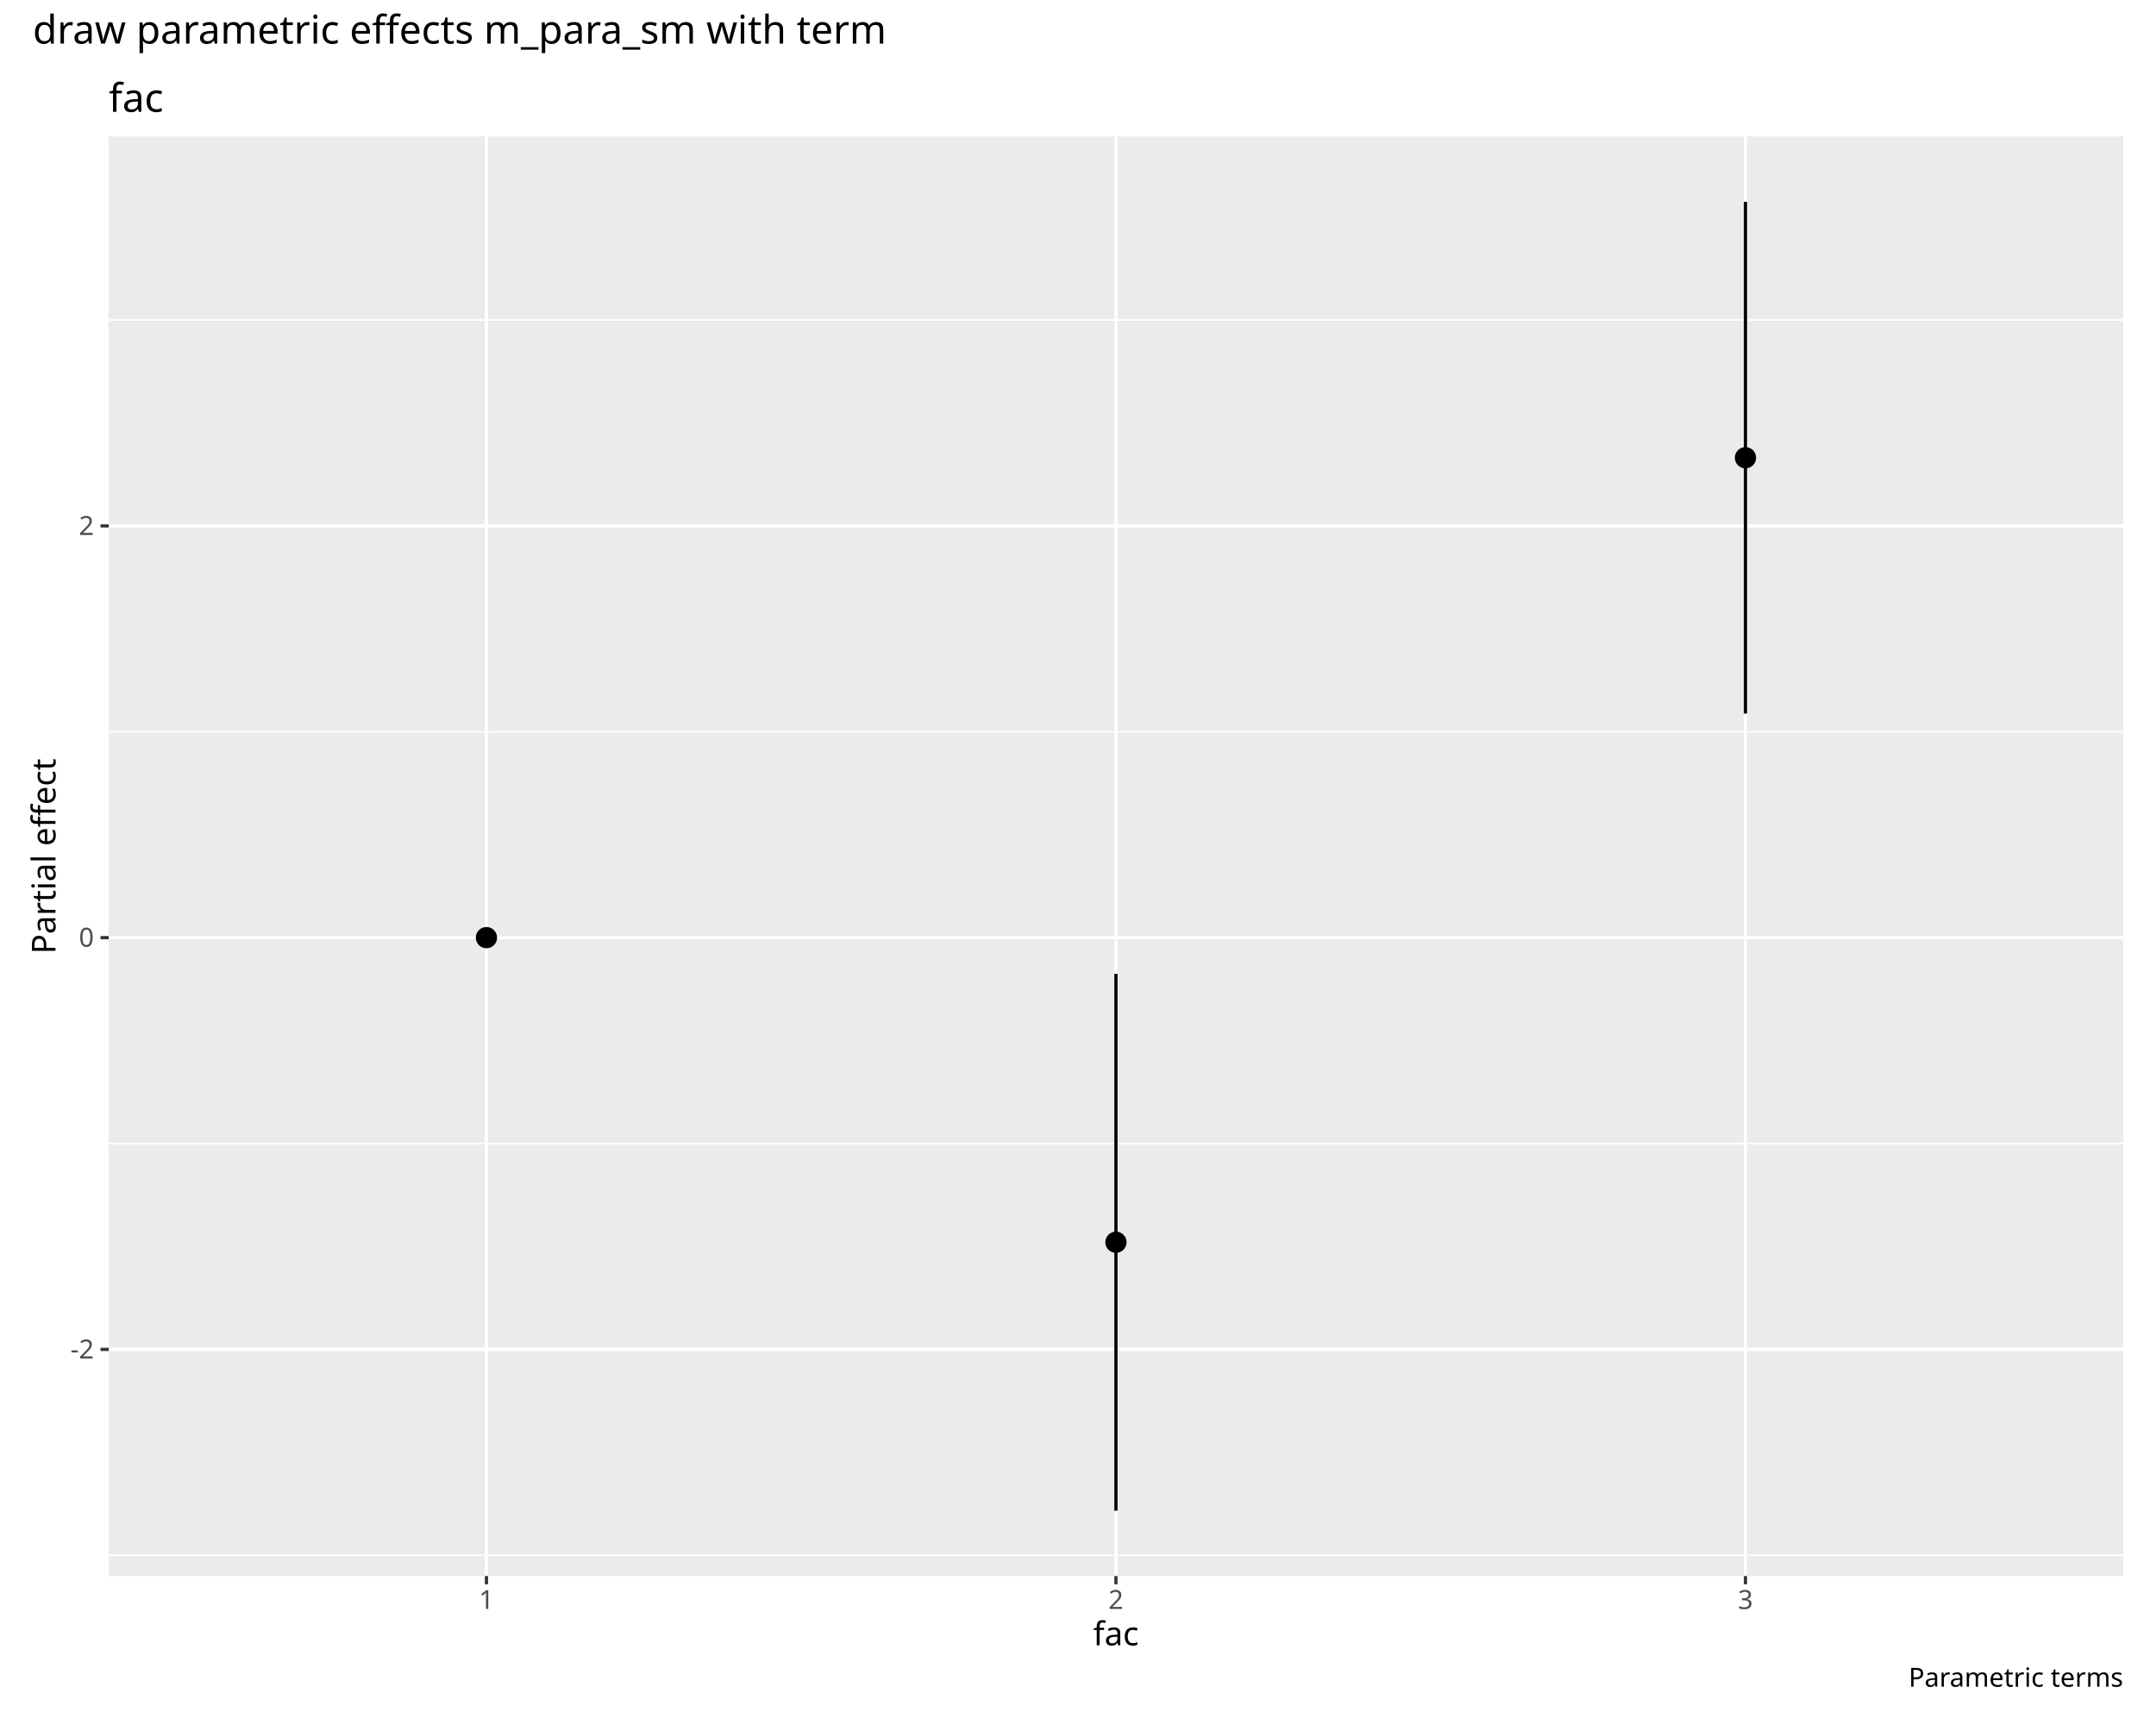
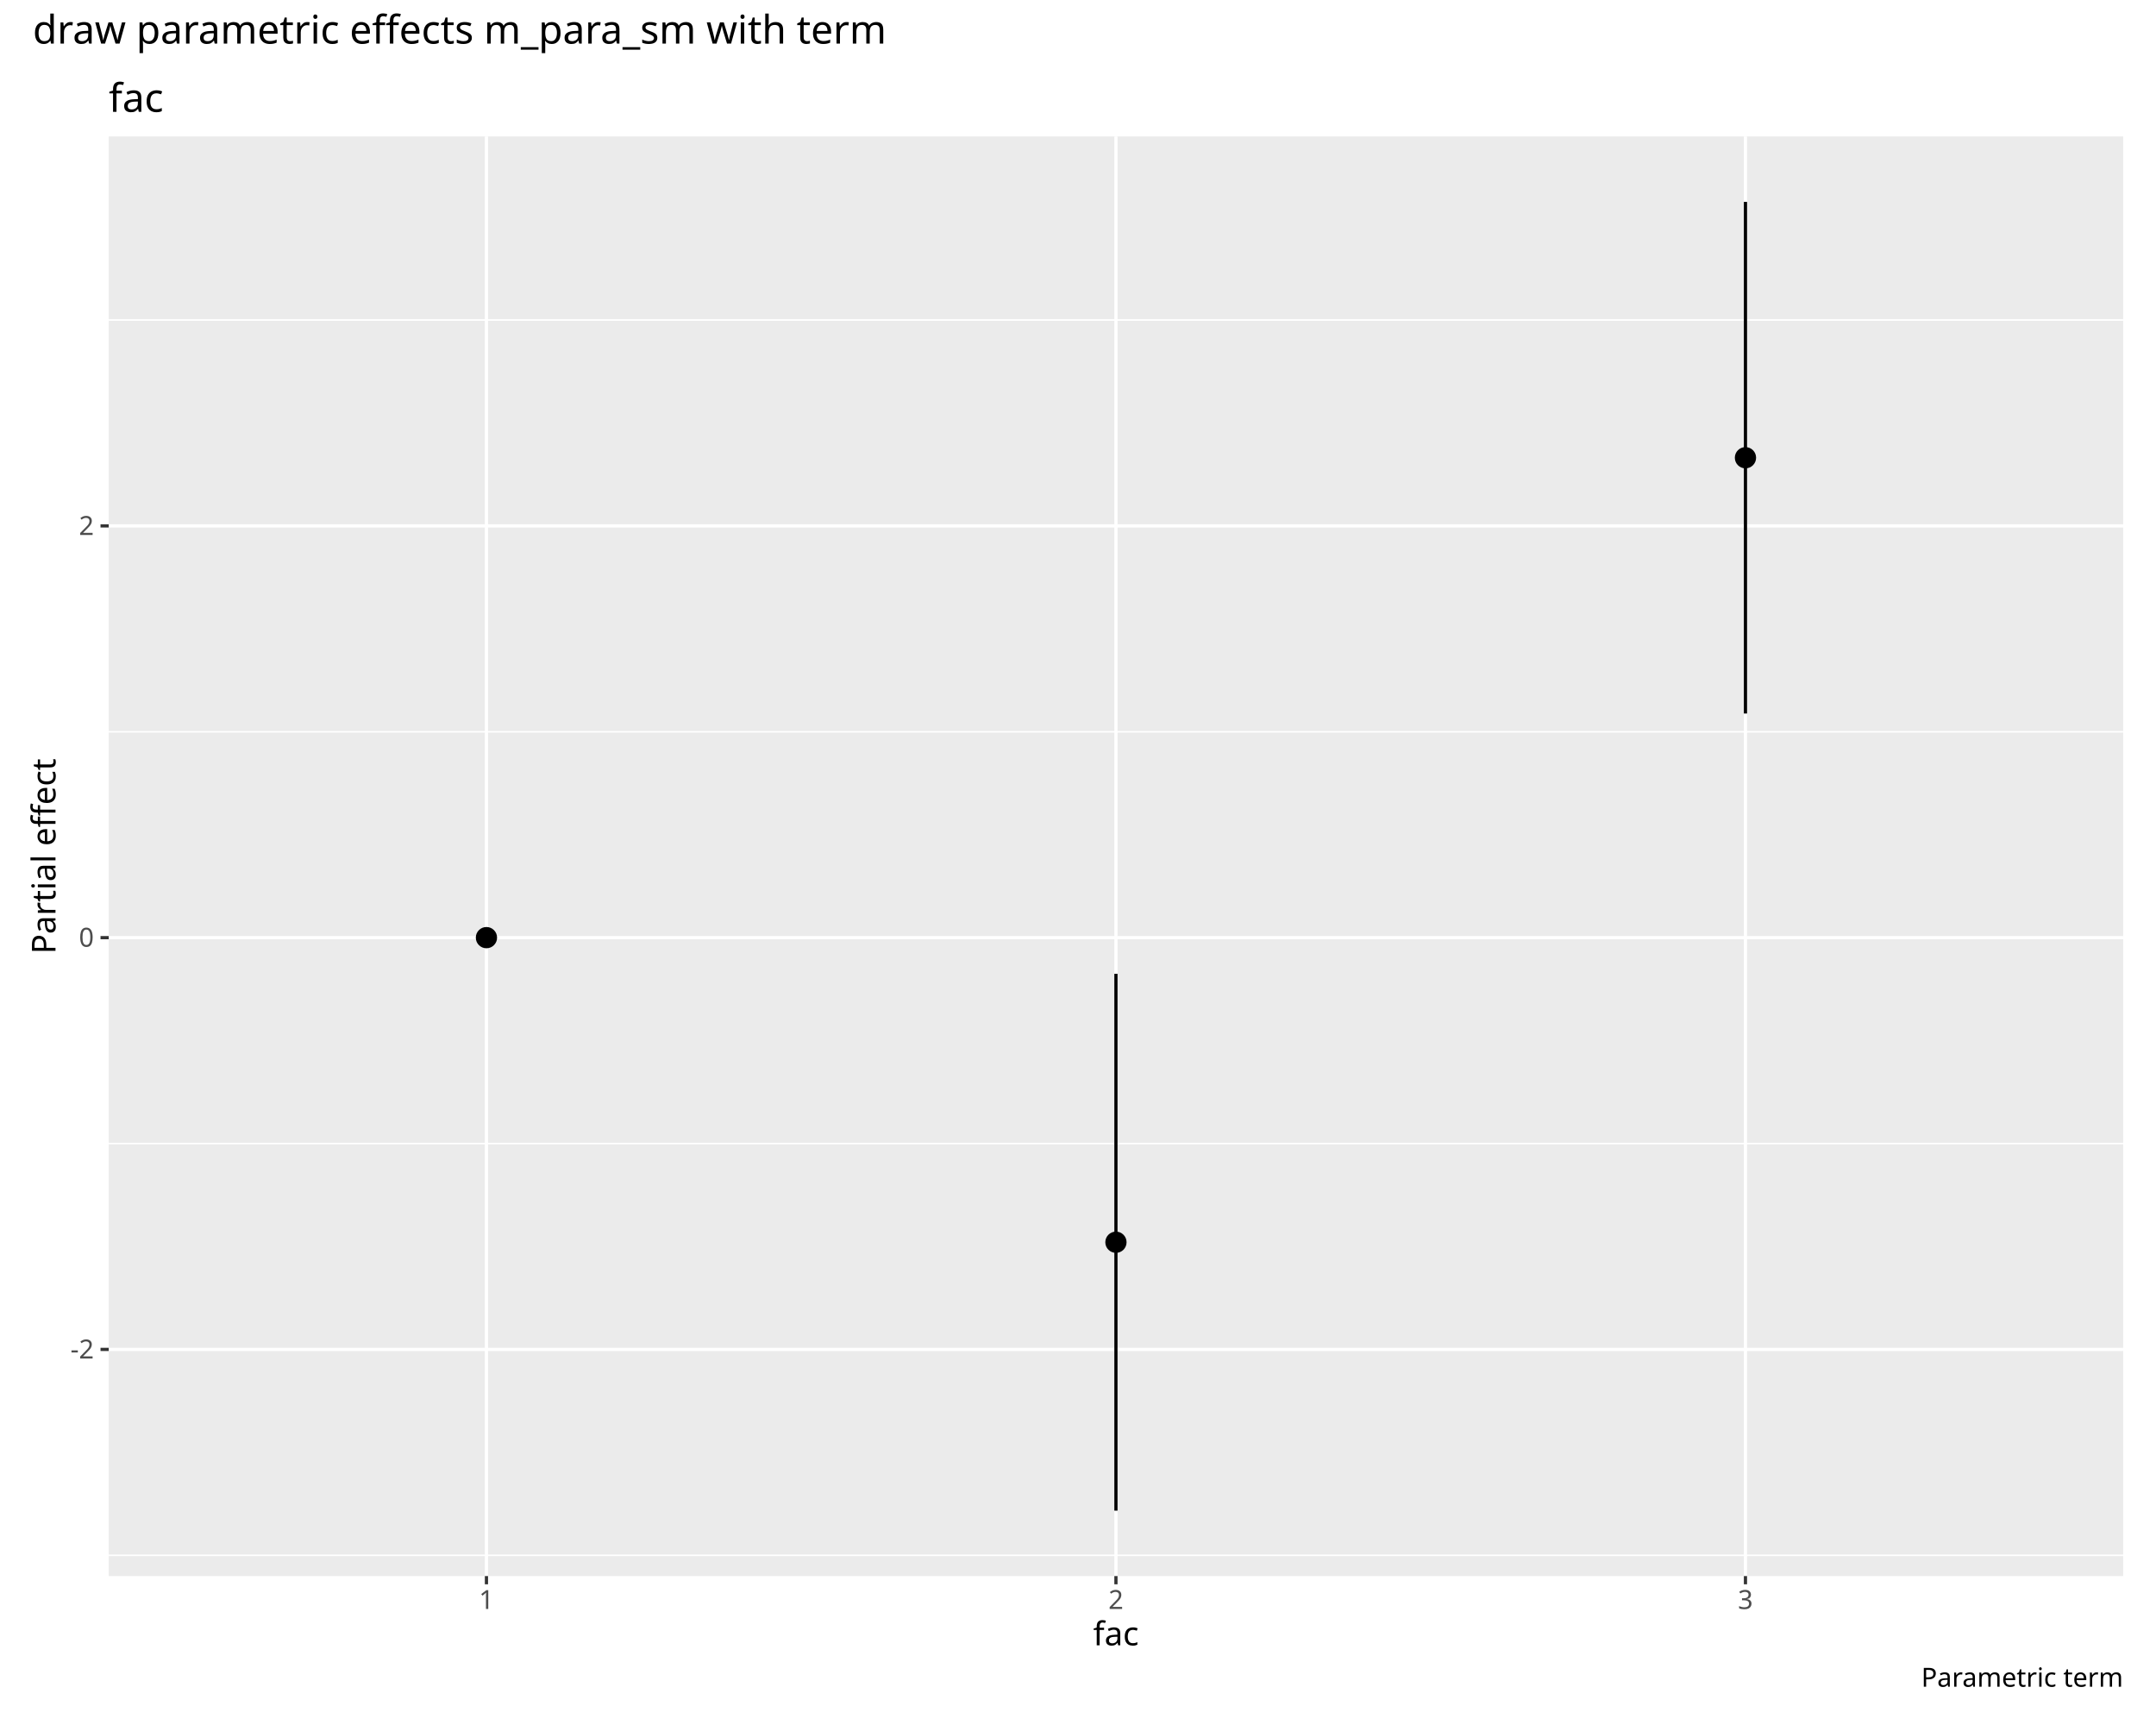
<svg xmlns="http://www.w3.org/2000/svg" class="svglite" data-engine-version="2.0" width="720.00pt" height="576.00pt" viewBox="0 0 720.00 576.00">
  <defs>
    <style type="text/css">
    .svglite line, .svglite polyline, .svglite polygon, .svglite path, .svglite rect, .svglite circle {
      fill: none;
      stroke: #000000;
      stroke-linecap: round;
      stroke-linejoin: round;
      stroke-miterlimit: 10.00;
    }
  </style>
  </defs>
  <rect width="100%" height="100%" style="stroke: none; fill: #FFFFFF;" />
  <defs>
    <clipPath id="cpMC4wMHw3MjAuMDB8MC4wMHw1NzYuMDA=">
      <rect x="0.00" y="0.00" width="720.00" height="576.00" />
    </clipPath>
  </defs>
  <g clip-path="url(#cpMC4wMHw3MjAuMDB8MC4wMHw1NzYuMDA=)">
    <rect x="0.00" y="0.00" width="720.00" height="576.00" style="stroke-width: 1.07; stroke: #FFFFFF; fill: #FFFFFF;" />
  </g>
  <defs>
    <clipPath id="cpNS40OHw3MTQuNTJ8MjIuNzh8NTcwLjUy">
      <rect x="5.48" y="22.78" width="709.04" height="547.74" />
    </clipPath>
  </defs>
  <g clip-path="url(#cpNS40OHw3MTQuNTJ8MjIuNzh8NTcwLjUy)">
    <rect x="5.48" y="22.78" width="709.04" height="547.74" style="stroke-width: 1.07; stroke: #FFFFFF; fill: #FFFFFF;" />
  </g>
  <g clip-path="url(#cpMC4wMHw3MjAuMDB8MC4wMHw1NzYuMDA=)">
</g>
  <defs>
    <clipPath id="cpMzYuMzF8NzA5LjA0fDQ1LjU3fDUyNi4yNw==">
      <rect x="36.31" y="45.57" width="672.73" height="480.70" />
    </clipPath>
  </defs>
  <g clip-path="url(#cpMzYuMzF8NzA5LjA0fDQ1LjU3fDUyNi4yNw==)">
    <rect x="36.31" y="45.57" width="672.73" height="480.70" style="stroke-width: 1.07; stroke: none; fill: #EBEBEB;" />
    <polyline points="36.31,519.34 709.04,519.34 " style="stroke-width: 0.53; stroke: #FFFFFF; stroke-linecap: butt;" />
    <polyline points="36.31,381.84 709.04,381.84 " style="stroke-width: 0.53; stroke: #FFFFFF; stroke-linecap: butt;" />
    <polyline points="36.31,244.35 709.04,244.35 " style="stroke-width: 0.53; stroke: #FFFFFF; stroke-linecap: butt;" />
    <polyline points="36.31,106.85 709.04,106.85 " style="stroke-width: 0.53; stroke: #FFFFFF; stroke-linecap: butt;" />
    <polyline points="36.31,450.59 709.04,450.59 " style="stroke-width: 1.07; stroke: #FFFFFF; stroke-linecap: butt;" />
    <polyline points="36.31,313.09 709.04,313.09 " style="stroke-width: 1.07; stroke: #FFFFFF; stroke-linecap: butt;" />
    <polyline points="36.31,175.60 709.04,175.60 " style="stroke-width: 1.07; stroke: #FFFFFF; stroke-linecap: butt;" />
    <polyline points="162.45,526.27 162.45,45.57 " style="stroke-width: 1.07; stroke: #FFFFFF; stroke-linecap: butt;" />
    <polyline points="372.67,526.27 372.67,45.57 " style="stroke-width: 1.07; stroke: #FFFFFF; stroke-linecap: butt;" />
    <polyline points="582.90,526.27 582.90,45.57 " style="stroke-width: 1.07; stroke: #FFFFFF; stroke-linecap: butt;" />
    <line x1="162.45" y1="313.09" x2="162.45" y2="313.09" style="stroke-width: 1.07; stroke-linecap: butt;" />
    <line x1="582.90" y1="238.26" x2="582.90" y2="67.42" style="stroke-width: 1.07; stroke-linecap: butt;" />
    <line x1="372.67" y1="504.42" x2="372.67" y2="325.18" style="stroke-width: 1.07; stroke-linecap: butt;" />
    <circle cx="162.45" cy="313.09" r="2.84" style="stroke-width: 1.42; fill: #000000;" />
    <circle cx="582.90" cy="152.84" r="2.84" style="stroke-width: 1.42; fill: #000000;" />
    <circle cx="372.67" cy="414.80" r="2.84" style="stroke-width: 1.42; fill: #000000;" />
  </g>
  <g clip-path="url(#cpMC4wMHw3MjAuMDB8MC4wMHw1NzYuMDA=)">
    <text x="31.38" y="453.62" text-anchor="end" style="font-size: 8.80px; fill: #4D4D4D; font-family: sans;" textLength="7.82px" lengthAdjust="spacingAndGlyphs">-2</text>
    <text x="31.38" y="316.12" text-anchor="end" style="font-size: 8.80px; fill: #4D4D4D; font-family: sans;" textLength="4.89px" lengthAdjust="spacingAndGlyphs">0</text>
    <text x="31.38" y="178.63" text-anchor="end" style="font-size: 8.80px; fill: #4D4D4D; font-family: sans;" textLength="4.89px" lengthAdjust="spacingAndGlyphs">2</text>
    <polyline points="33.57,450.59 36.31,450.59 " style="stroke-width: 1.07; stroke: #333333; stroke-linecap: butt;" />
    <polyline points="33.57,313.09 36.31,313.09 " style="stroke-width: 1.07; stroke: #333333; stroke-linecap: butt;" />
    <polyline points="33.57,175.60 36.31,175.60 " style="stroke-width: 1.07; stroke: #333333; stroke-linecap: butt;" />
    <polyline points="162.45,529.01 162.45,526.27 " style="stroke-width: 1.07; stroke: #333333; stroke-linecap: butt;" />
    <polyline points="372.67,529.01 372.67,526.27 " style="stroke-width: 1.07; stroke: #333333; stroke-linecap: butt;" />
    <polyline points="582.90,529.01 582.90,526.27 " style="stroke-width: 1.07; stroke: #333333; stroke-linecap: butt;" />
    <text x="162.45" y="537.26" text-anchor="middle" style="font-size: 8.80px; fill: #4D4D4D; font-family: sans;" textLength="4.89px" lengthAdjust="spacingAndGlyphs">1</text>
    <text x="372.67" y="537.26" text-anchor="middle" style="font-size: 8.80px; fill: #4D4D4D; font-family: sans;" textLength="4.89px" lengthAdjust="spacingAndGlyphs">2</text>
    <text x="582.90" y="537.26" text-anchor="middle" style="font-size: 8.80px; fill: #4D4D4D; font-family: sans;" textLength="4.89px" lengthAdjust="spacingAndGlyphs">3</text>
    <text x="372.67" y="549.40" text-anchor="middle" style="font-size: 11.00px; font-family: sans;" textLength="14.68px" lengthAdjust="spacingAndGlyphs">fac</text>
    <text transform="translate(18.53,285.92) rotate(-90)" text-anchor="middle" style="font-size: 11.00px; font-family: sans;" textLength="61.14px" lengthAdjust="spacingAndGlyphs">Partial effect</text>
    <text x="36.31" y="37.35" style="font-size: 13.20px; font-family: sans;" textLength="17.61px" lengthAdjust="spacingAndGlyphs">fac</text>
-     <text x="709.04" y="563.21" text-anchor="end" style="font-size: 8.80px; font-family: sans;" textLength="67.00px" lengthAdjust="spacingAndGlyphs">Parametric terms</text>
+     <text x="709.04" y="563.21" text-anchor="end" style="font-size: 8.80px; font-family: sans;" textLength="62.60px" lengthAdjust="spacingAndGlyphs">Parametric term</text>
    <text x="10.96" y="14.56" style="font-size: 13.20px; font-family: sans;" textLength="267.80px" lengthAdjust="spacingAndGlyphs">draw parametric effects m_para_sm with term</text>
  </g>
</svg>
